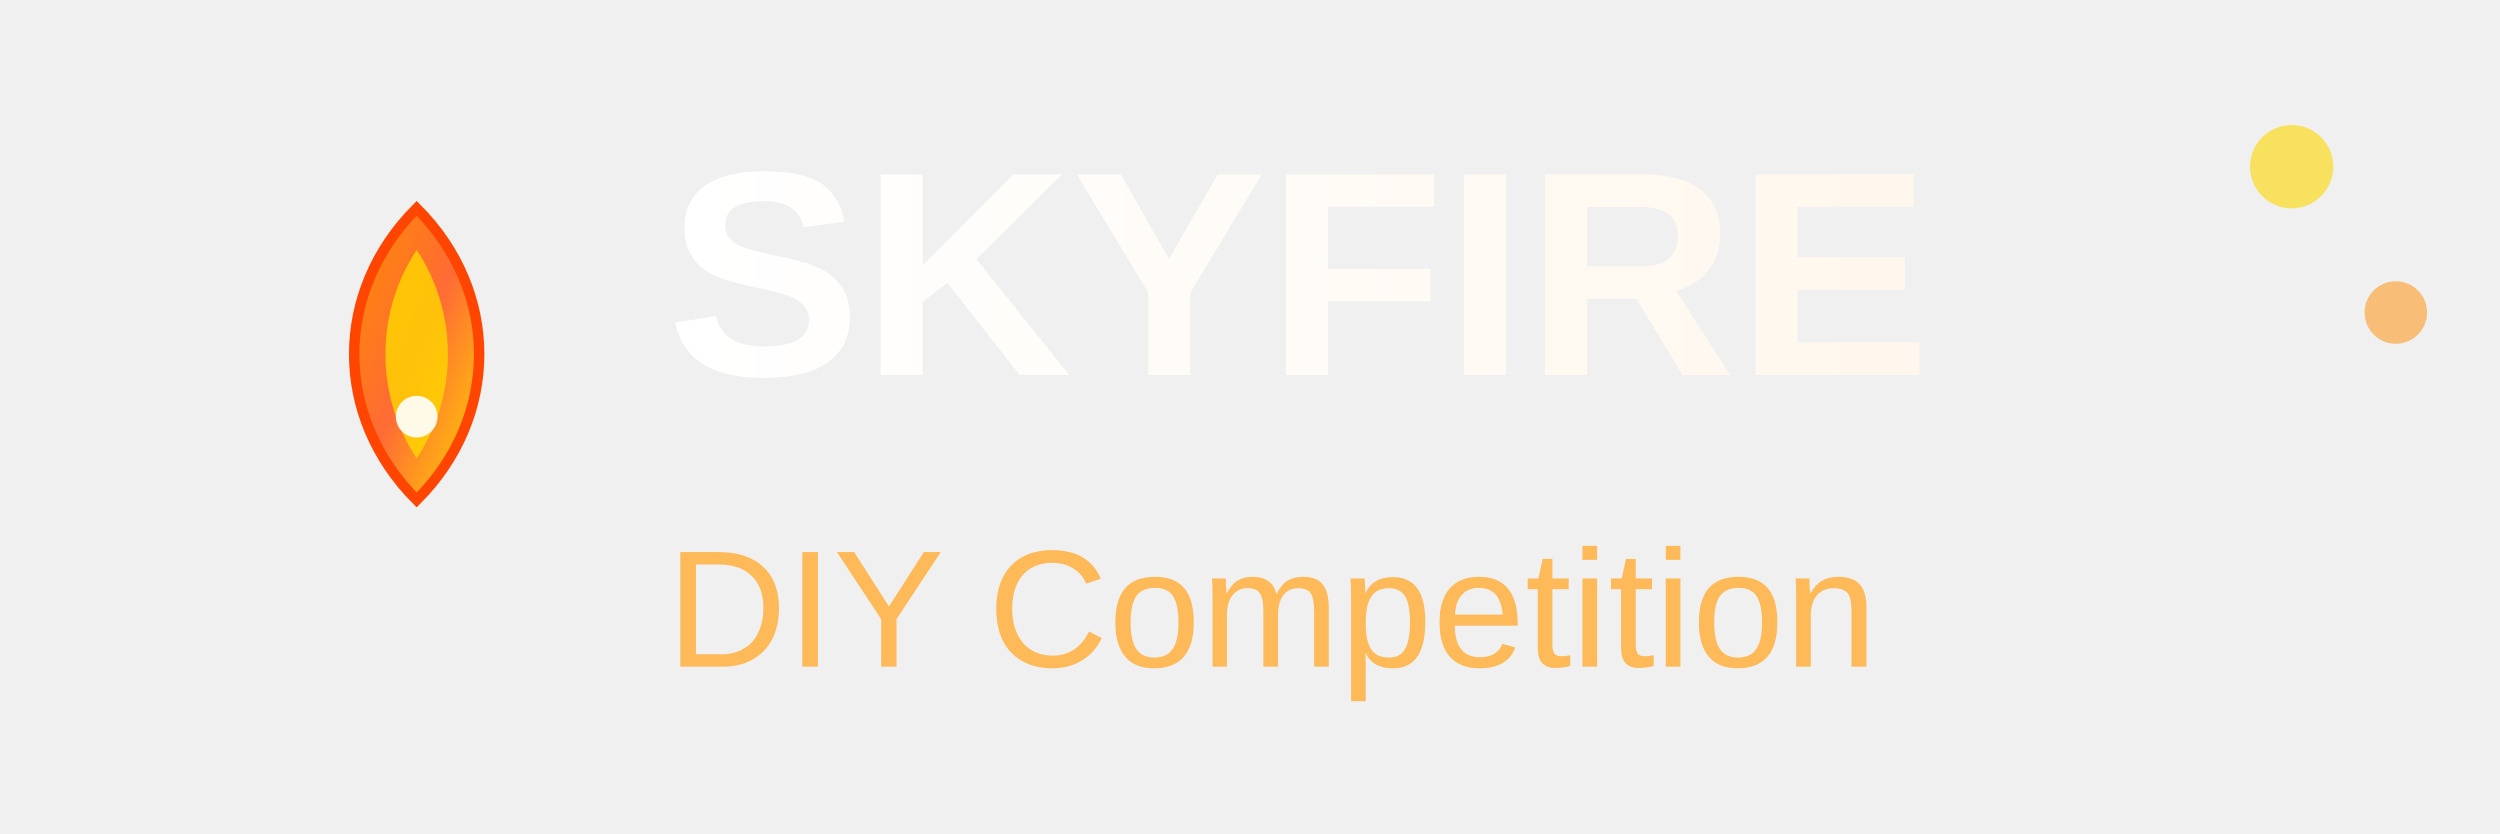
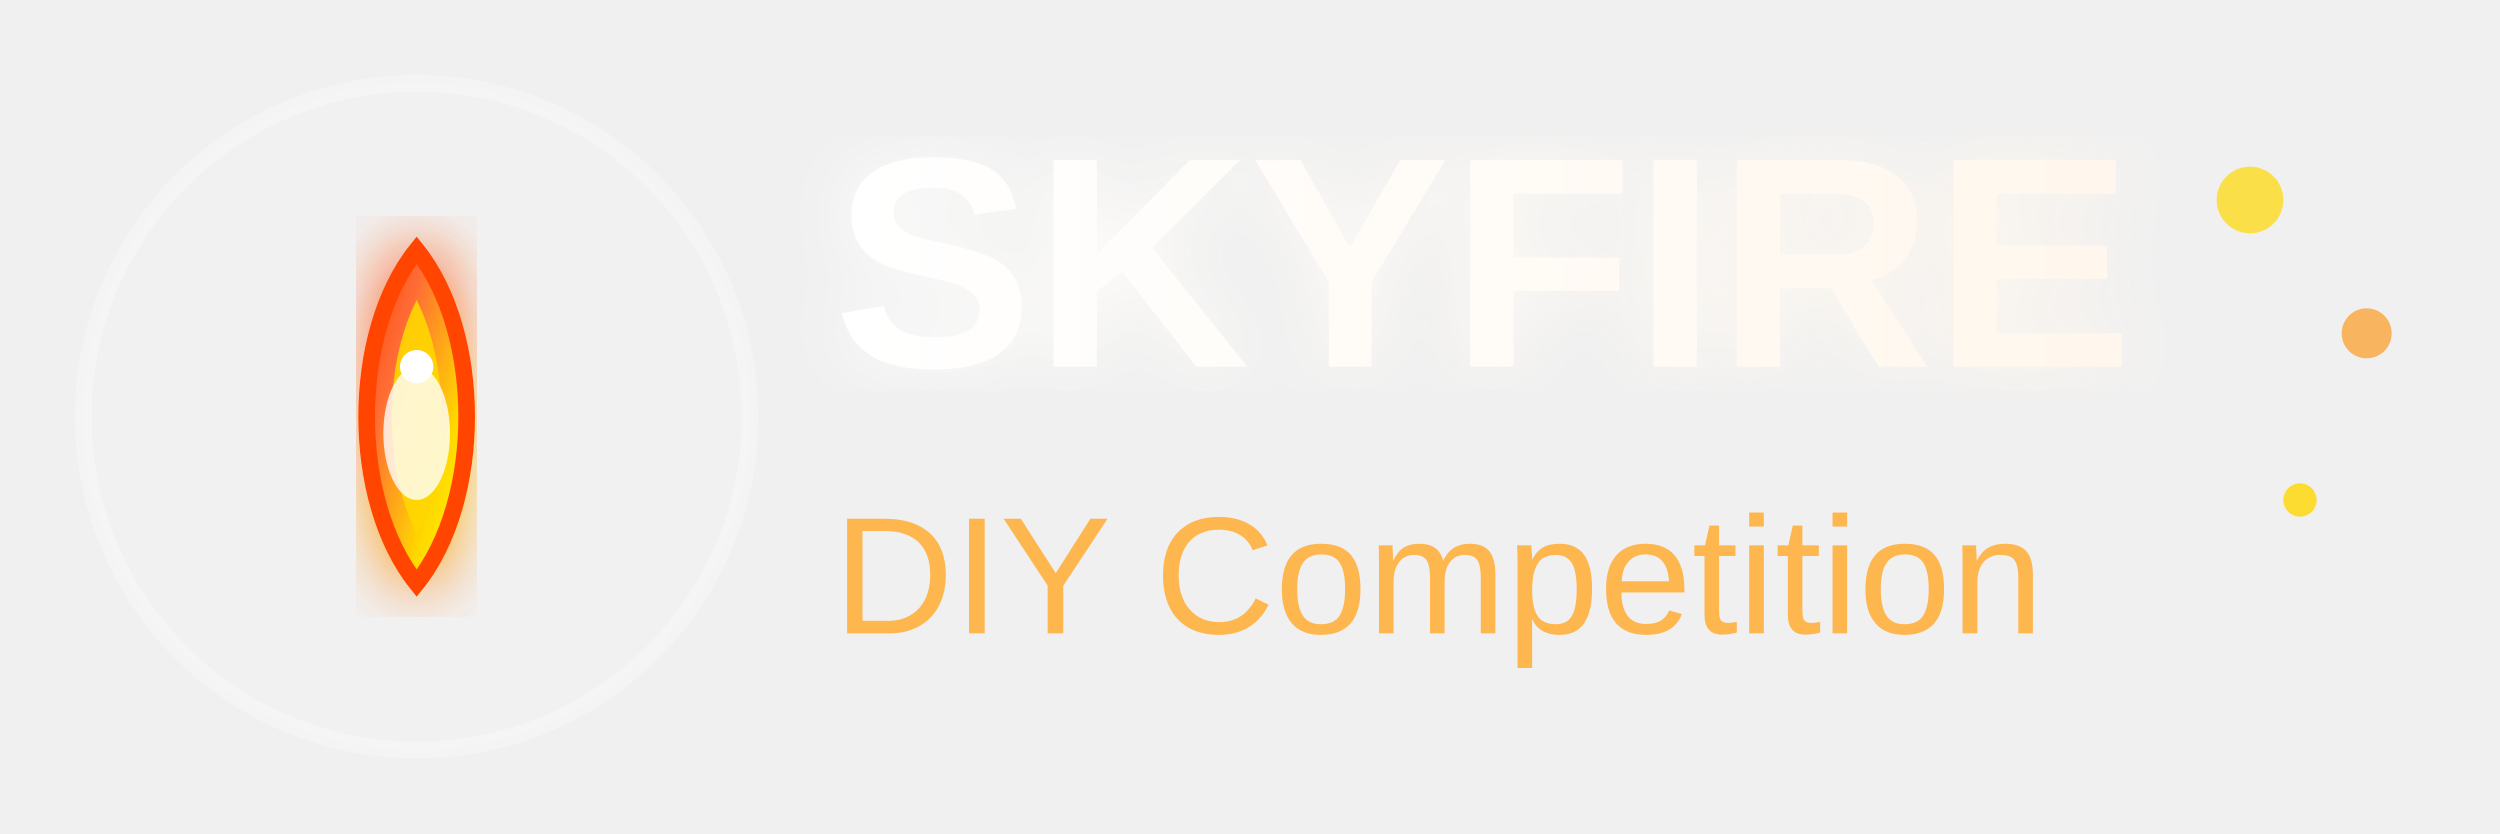
- <svg xmlns="http://www.w3.org/2000/svg" width="120" height="40" viewBox="0 0 120 40">
+ <svg xmlns="http://www.w3.org/2000/svg" width="150" height="50" viewBox="0 0 150 50">
  <defs>
    <linearGradient id="fireGradient" x1="0%" y1="0%" x2="100%" y2="100%">
-       <stop offset="0%" style="stop-color:#ff8c00;stop-opacity:1" />
-       <stop offset="50%" style="stop-color:#ff6b35;stop-opacity:1" />
-       <stop offset="100%" style="stop-color:#ffd700;stop-opacity:1" />
+       <stop offset="0%" style="stop-color:#ff4500;stop-opacity:1" />
+       <stop offset="30%" style="stop-color:#ff6b35;stop-opacity:1" />
+       <stop offset="70%" style="stop-color:#ffd700;stop-opacity:1" />
+       <stop offset="100%" style="stop-color:#ffff00;stop-opacity:1" />
    </linearGradient>
    <linearGradient id="textGradient" x1="0%" y1="0%" x2="100%" y2="0%">
      <stop offset="0%" style="stop-color:#ffffff;stop-opacity:1" />
      <stop offset="100%" style="stop-color:#fff7ed;stop-opacity:1" />
    </linearGradient>
+     <filter id="glow">
+       <feGaussianBlur stdDeviation="2" result="coloredBlur" />
+       <feMerge>
+         <feMergeNode in="coloredBlur" />
+         <feMergeNode in="SourceGraphic" />
+       </feMerge>
+     </filter>
  </defs>
-   <g transform="translate(8, 8)">
-     <path d="M12 2C8 6 8 12 12 16C16 12 16 6 12 2Z" fill="url(#fireGradient)" stroke="#ff4500" stroke-width="0.5" />
-     <path d="M12 4C10 7 10 11 12 14C14 11 14 7 12 4Z" fill="#ffd700" opacity="0.8" />
-     <circle cx="12" cy="12" r="1" fill="#ffffff" opacity="0.9" />
+   <circle cx="25" cy="25" r="20" fill="rgba(255,255,255,0.1)" stroke="rgba(255,255,255,0.3)" stroke-width="1" />
+   <g transform="translate(15, 10)">
+     <path d="M10 5C6 10 6 20 10 25C14 20 14 10 10 5Z" fill="url(#fireGradient)" stroke="#ff4500" stroke-width="1" filter="url(#glow)" />
+     <path d="M10 8C8 12 8 18 10 22C12 18 12 12 10 8Z" fill="#ffd700" opacity="0.9" />
+     <ellipse cx="10" cy="16" rx="2" ry="4" fill="#ffffff" opacity="0.8" />
+     <circle cx="10" cy="12" r="1" fill="#ffffff" opacity="1">
+       <animate attributeName="opacity" values="1;0.3;1" dur="1.5s" repeatCount="indefinite" />
+     </circle>
  </g>
-   <text x="32" y="18" font-family="Arial, sans-serif" font-size="14" font-weight="bold" fill="url(#textGradient)">SKYFIRE</text>
-   <text x="32" y="32" font-family="Arial, sans-serif" font-size="8" fill="#ffb347" opacity="0.9">DIY Competition</text>
-   <circle cx="110" cy="8" r="2" fill="#ffd700" opacity="0.6">
-     <animate attributeName="opacity" values="0.6;1;0.6" dur="2s" repeatCount="indefinite" />
+   <text x="50" y="22" font-family="Arial, sans-serif" font-size="18" font-weight="bold" fill="url(#textGradient)" filter="url(#glow)">SKYFIRE</text>
+   <text x="50" y="38" font-family="Arial, sans-serif" font-size="10" fill="#ffb347" opacity="0.95">DIY Competition</text>
+   <circle cx="135" cy="12" r="2" fill="#ffd700" opacity="0.7">
+     <animate attributeName="opacity" values="0.7;1;0.7" dur="2s" repeatCount="indefinite" />
  </circle>
-   <circle cx="115" cy="15" r="1.5" fill="#ff8c00" opacity="0.5">
-     <animate attributeName="opacity" values="0.5;0.9;0.5" dur="1.5s" repeatCount="indefinite" />
+   <circle cx="142" cy="20" r="1.5" fill="#ff8c00" opacity="0.6">
+     <animate attributeName="opacity" values="0.6;1;0.6" dur="1.8s" repeatCount="indefinite" />
+   </circle>
+   <circle cx="138" cy="30" r="1" fill="#ffd700" opacity="0.8">
+     <animate attributeName="opacity" values="0.8;0.4;0.8" dur="1.2s" repeatCount="indefinite" />
  </circle>
</svg>
